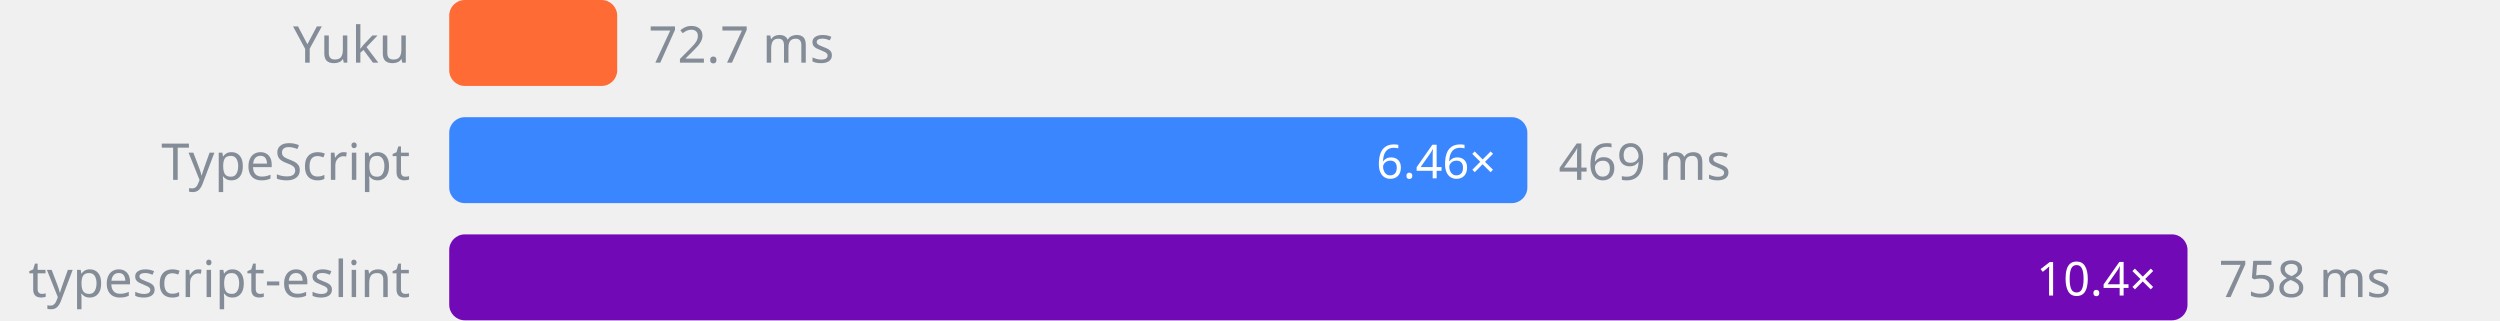
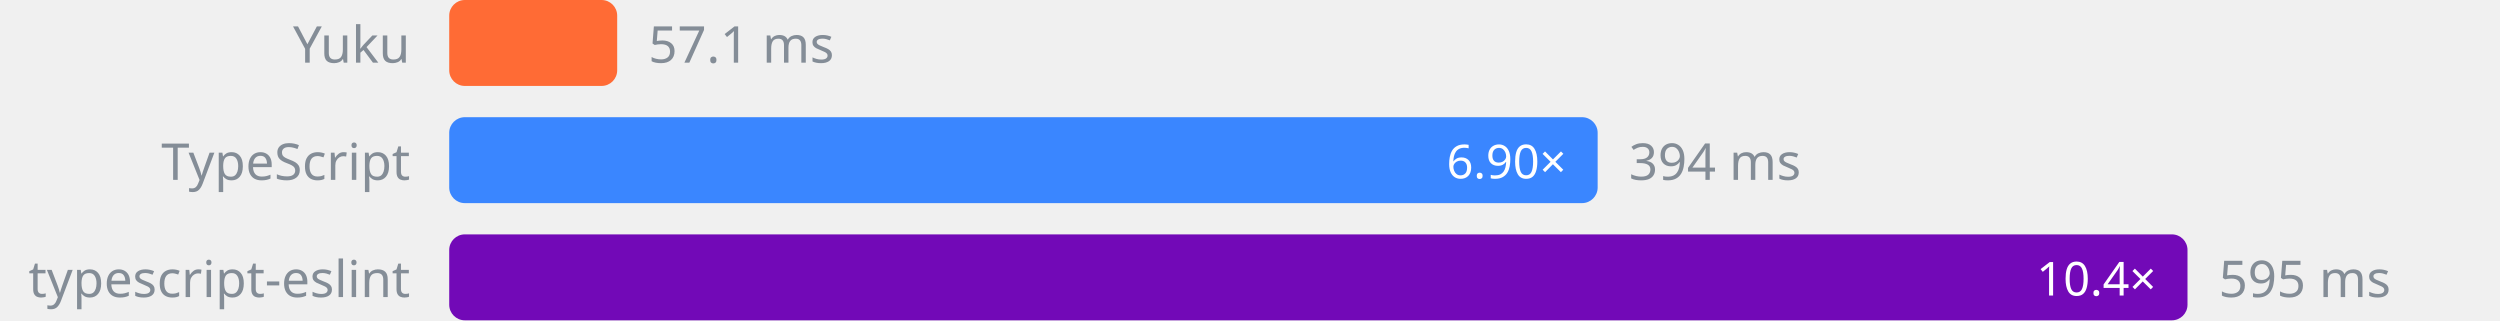
<svg xmlns="http://www.w3.org/2000/svg" width="640" height="82" viewBox="0 0 640 82">
  <style>
    text { font: 13px -apple-system, BlinkMacSystemFont, "Segoe UI", "Noto Sans", Helvetica, Arial, sans-serif; fill: #848d97; dominant-baseline: central; font-variant-numeric: tabular-nums }
    .ratio { font-size: 12px; fill: #fff }
  </style>
  <text x="105" y="11" text-anchor="end">Yuku</text>
  <rect x="115" y="0" width="43" height="22" rx="4" fill="#FF6B35" />
-   <text x="166" y="11">72.7 ms</text>
+   <text x="166" y="11">57.1 ms</text>
  <text x="105" y="41" text-anchor="end">TypeScript</text>
-   <rect x="115" y="30" width="276" height="22" rx="4" fill="#3A86FF" />
-   <text x="399" y="41">469 ms</text>
-   <text class="ratio" x="383" y="41" text-anchor="end">6.46×</text>
+   <rect x="115" y="30" width="294" height="22" rx="4" fill="#3A86FF" />
+   <text x="417" y="41">394 ms</text>
+   <text class="ratio" x="401" y="41" text-anchor="end">6.90×</text>
  <text x="105" y="71" text-anchor="end">typescript-eslint</text>
  <rect x="115" y="60" width="445" height="22" rx="4" fill="#7209B7" />
-   <text x="568" y="71">758 ms</text>
+   <text x="568" y="71">595 ms</text>
  <text class="ratio" x="552" y="71" text-anchor="end">10.4×</text>
</svg>
